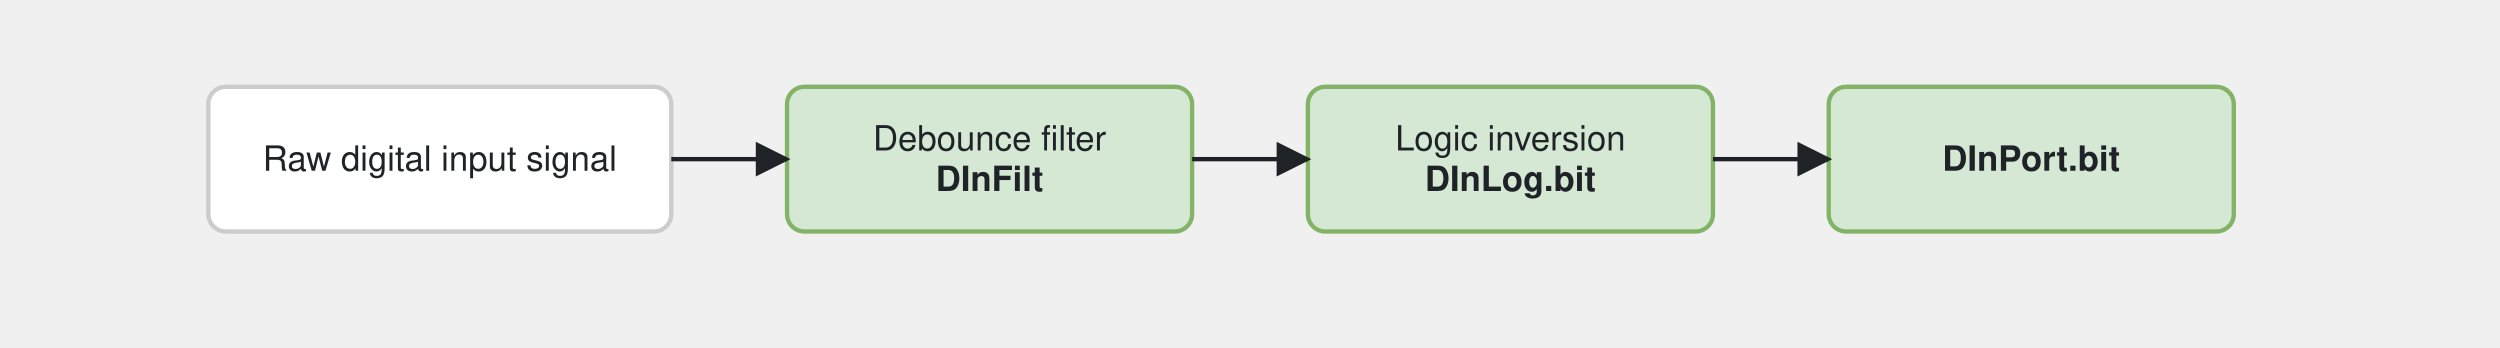
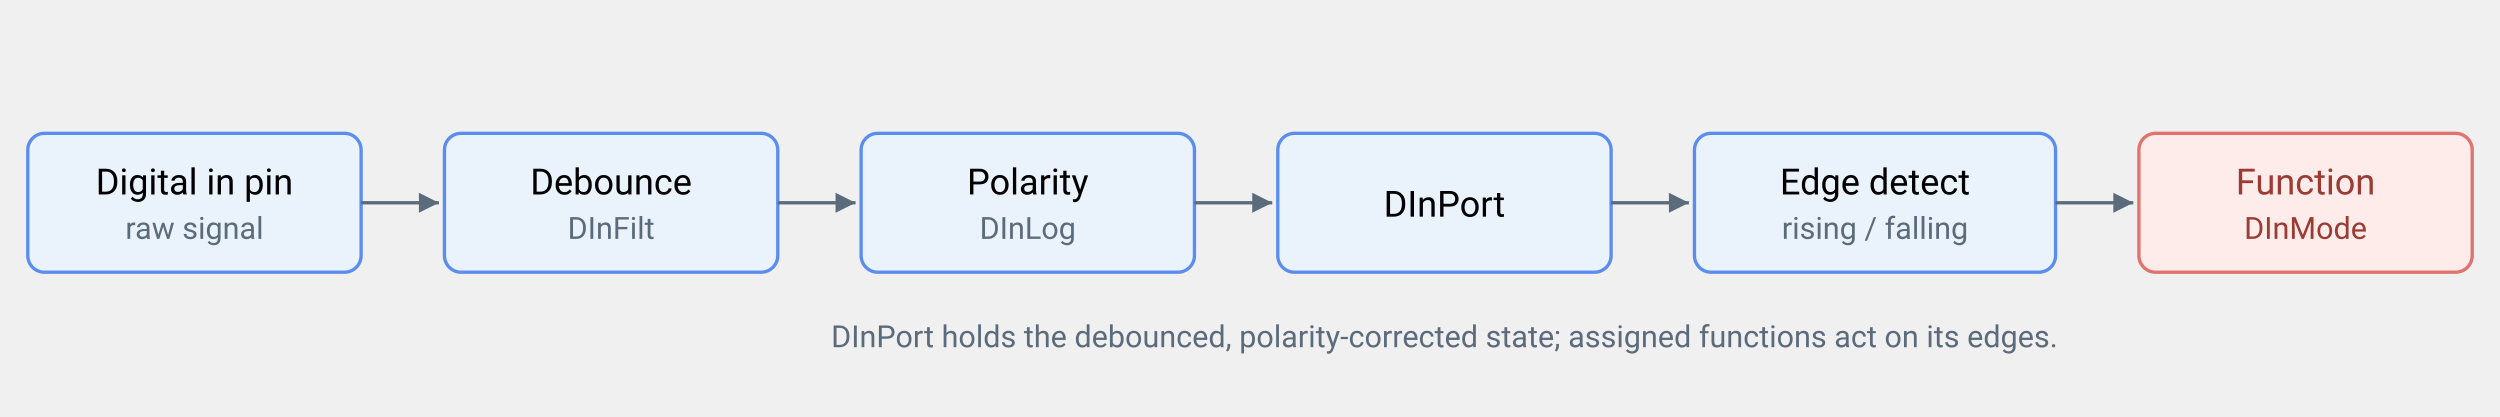
- <svg xmlns="http://www.w3.org/2000/svg" version="1.1" width="720" height="100" viewBox="-10 -10 740 120" content="&lt;mxfile host=&quot;app.diagrams.net&quot;&gt;&lt;diagram name=&quot;Diagram&quot; id=&quot;d1&quot;&gt;&lt;mxGraphModel dx=&quot;900&quot; dy=&quot;500&quot; grid=&quot;0&quot; gridSize=&quot;10&quot; guides=&quot;1&quot; tooltips=&quot;1&quot; connect=&quot;1&quot; arrows=&quot;1&quot; fold=&quot;1&quot; page=&quot;1&quot; pageScale=&quot;1&quot; pageWidth=&quot;850&quot; pageHeight=&quot;600&quot; math=&quot;0&quot; shadow=&quot;0&quot;&gt;&lt;root&gt;&lt;mxCell id=&quot;0&quot; /&gt;&lt;mxCell id=&quot;1&quot; parent=&quot;0&quot; /&gt;&lt;mxCell id=&quot;raw&quot; value=&quot;Raw digital input signal&quot; style=&quot;rounded=1;whiteSpace=wrap;html=1;fillColor=#ffffff;strokeColor=#cccccc;&quot; vertex=&quot;1&quot; parent=&quot;1&quot;&gt;&lt;mxGeometry x=&quot;0&quot; y=&quot;20&quot; width=&quot;160&quot; height=&quot;50&quot; as=&quot;geometry&quot; /&gt;&lt;/mxCell&gt;&lt;mxCell id=&quot;filt&quot; value=&quot;Debounce filter&amp;lt;br&amp;gt;&amp;lt;b&amp;gt;DInFilt&amp;lt;/b&amp;gt;&quot; style=&quot;rounded=1;whiteSpace=wrap;html=1;fillColor=#d5e8d4;strokeColor=#82b366;fontStyle=1;&quot; vertex=&quot;1&quot; parent=&quot;1&quot;&gt;&lt;mxGeometry x=&quot;200&quot; y=&quot;20&quot; width=&quot;140&quot; height=&quot;50&quot; as=&quot;geometry&quot; /&gt;&lt;/mxCell&gt;&lt;mxCell id=&quot;log&quot; value=&quot;Logic inversion&amp;lt;br&amp;gt;&amp;lt;b&amp;gt;DInLog.bit&amp;lt;/b&amp;gt;&quot; style=&quot;rounded=1;whiteSpace=wrap;html=1;fillColor=#d5e8d4;strokeColor=#82b366;fontStyle=1;&quot; vertex=&quot;1&quot; parent=&quot;1&quot;&gt;&lt;mxGeometry x=&quot;380&quot; y=&quot;20&quot; width=&quot;140&quot; height=&quot;50&quot; as=&quot;geometry&quot; /&gt;&lt;/mxCell&gt;&lt;mxCell id=&quot;port&quot; value=&quot;&amp;lt;b&amp;gt;DInPort.bit&amp;lt;/b&amp;gt;&quot; style=&quot;rounded=1;whiteSpace=wrap;html=1;fillColor=#d5e8d4;strokeColor=#82b366;fontStyle=1;&quot; vertex=&quot;1&quot; parent=&quot;1&quot;&gt;&lt;mxGeometry x=&quot;560&quot; y=&quot;20&quot; width=&quot;140&quot; height=&quot;50&quot; as=&quot;geometry&quot; /&gt;&lt;/mxCell&gt;&lt;mxCell id=&quot;e0&quot; style=&quot;endArrow=classic;html=1;rounded=0;&quot; edge=&quot;1&quot; parent=&quot;1&quot; source=&quot;raw&quot; target=&quot;filt&quot;&gt;&lt;mxGeometry relative=&quot;1&quot; as=&quot;geometry&quot; /&gt;&lt;/mxCell&gt;&lt;mxCell id=&quot;e1&quot; style=&quot;endArrow=classic;html=1;rounded=0;&quot; edge=&quot;1&quot; parent=&quot;1&quot; source=&quot;filt&quot; target=&quot;log&quot;&gt;&lt;mxGeometry relative=&quot;1&quot; as=&quot;geometry&quot; /&gt;&lt;/mxCell&gt;&lt;mxCell id=&quot;e2&quot; style=&quot;endArrow=classic;html=1;rounded=0;&quot; edge=&quot;1&quot; parent=&quot;1&quot; source=&quot;log&quot; target=&quot;port&quot;&gt;&lt;mxGeometry relative=&quot;1&quot; as=&quot;geometry&quot; /&gt;&lt;/mxCell&gt;&lt;/root&gt;&lt;/mxGraphModel&gt;&lt;/diagram&gt;&lt;/mxfile&gt;" style="background-color:#ffffff">
+ <svg xmlns="http://www.w3.org/2000/svg" width="900" height="150" viewBox="0 0 900 150" font-family="-apple-system,Segoe UI,Roboto,sans-serif" font-size="13">
  <defs>
-     <marker id="arrowend" viewBox="0 0 10 10" refX="9" refY="5" markerWidth="8" markerHeight="8" orient="auto-start-reverse">
-       <path d="M 0 0 L 10 5 L 0 10 z" fill="#1f2328" />
+     <marker id="arrow" markerWidth="8" markerHeight="8" refX="6" refY="3" orient="auto">
+       <path d="M0,0 L6,3 L0,6 Z" fill="#5b6b7b" />
    </marker>
  </defs>
-   <rect x="0" y="20" width="160" height="50" rx="6" ry="6" fill="#ffffff" stroke="#cccccc" stroke-width="1.5" />
-   <rect x="200" y="20" width="140" height="50" rx="6" ry="6" fill="#d5e8d4" stroke="#82b366" stroke-width="1.5" />
-   <rect x="380" y="20" width="140" height="50" rx="6" ry="6" fill="#d5e8d4" stroke="#82b366" stroke-width="1.5" />
-   <rect x="560" y="20" width="140" height="50" rx="6" ry="6" fill="#d5e8d4" stroke="#82b366" stroke-width="1.5" />
-   <path d="M 160 45.0 L 200 45.0" fill="none" stroke="#1f2328" stroke-width="1.5" marker-end="url(#arrowend)" />
-   <path d="M 340 45.0 L 380 45.0" fill="none" stroke="#1f2328" stroke-width="1.5" marker-end="url(#arrowend)" />
-   <path d="M 520 45.0 L 560 45.0" fill="none" stroke="#1f2328" stroke-width="1.5" marker-end="url(#arrowend)" />
-   <text x="80.0" y="49.0" text-anchor="middle" font-family="Helvetica, Arial, sans-serif" font-size="12" fill="#1f2328">Raw digital input signal</text>
-   <text x="270.0" y="42.0" text-anchor="middle" font-family="Helvetica, Arial, sans-serif" font-size="12" fill="#1f2328">Debounce filter</text>
-   <text x="270.0" y="56.0" text-anchor="middle" font-family="Helvetica, Arial, sans-serif" font-size="12" font-weight="600" fill="#1f2328">DInFilt</text>
-   <text x="450.0" y="42.0" text-anchor="middle" font-family="Helvetica, Arial, sans-serif" font-size="12" fill="#1f2328">Logic inversion</text>
-   <text x="450.0" y="56.0" text-anchor="middle" font-family="Helvetica, Arial, sans-serif" font-size="12" font-weight="600" fill="#1f2328">DInLog.bit</text>
-   <text x="630.0" y="49.0" text-anchor="middle" font-family="Helvetica, Arial, sans-serif" font-size="12" font-weight="600" fill="#1f2328">DInPort.bit</text>
+   <rect x="10" y="48" width="120" height="50" rx="6" fill="#eaf2fb" stroke="#5b8def" stroke-width="1.2" />
+   <text x="70" y="70" text-anchor="middle">Digital in pin</text>
+   <text x="70" y="86" text-anchor="middle" font-size="11" fill="#5b6b7b">raw signal</text>
+   <rect x="160" y="48" width="120" height="50" rx="6" fill="#eaf2fb" stroke="#5b8def" stroke-width="1.2" />
+   <text x="220" y="70" text-anchor="middle">Debounce</text>
+   <text x="220" y="86" text-anchor="middle" font-size="11" fill="#5b6b7b">DInFilt</text>
+   <rect x="310" y="48" width="120" height="50" rx="6" fill="#eaf2fb" stroke="#5b8def" stroke-width="1.2" />
+   <text x="370" y="70" text-anchor="middle">Polarity</text>
+   <text x="370" y="86" text-anchor="middle" font-size="11" fill="#5b6b7b">DInLog</text>
+   <rect x="460" y="48" width="120" height="50" rx="6" fill="#eaf2fb" stroke="#5b8def" stroke-width="1.2" />
+   <text x="520" y="78" text-anchor="middle">DInPort</text>
+   <rect x="610" y="48" width="130" height="50" rx="6" fill="#eaf2fb" stroke="#5b8def" stroke-width="1.2" />
+   <text x="675" y="70" text-anchor="middle">Edge detect</text>
+   <text x="675" y="86" text-anchor="middle" font-size="11" fill="#5b6b7b">rising / falling</text>
+   <rect x="770" y="48" width="120" height="50" rx="6" fill="#fdecea" stroke="#e0736b" stroke-width="1.2" />
+   <text x="830" y="70" text-anchor="middle" fill="#9c3b33">Function</text>
+   <text x="830" y="86" text-anchor="middle" font-size="11" fill="#9c3b33">DInMode</text>
+   <path d="M130,73 L158,73" fill="none" stroke="#5b6b7b" stroke-width="1.2" marker-end="url(#arrow)" />
+   <path d="M280,73 L308,73" fill="none" stroke="#5b6b7b" stroke-width="1.2" marker-end="url(#arrow)" />
+   <path d="M430,73 L458,73" fill="none" stroke="#5b6b7b" stroke-width="1.2" marker-end="url(#arrow)" />
+   <path d="M580,73 L608,73" fill="none" stroke="#5b6b7b" stroke-width="1.2" marker-end="url(#arrow)" />
+   <path d="M740,73 L768,73" fill="none" stroke="#5b6b7b" stroke-width="1.2" marker-end="url(#arrow)" />
+   <text x="520" y="125" text-anchor="middle" font-size="11" fill="#5b6b7b">DInPort holds the debounced, polarity-corrected state; assigned functions act on its edges.</text>
</svg>
